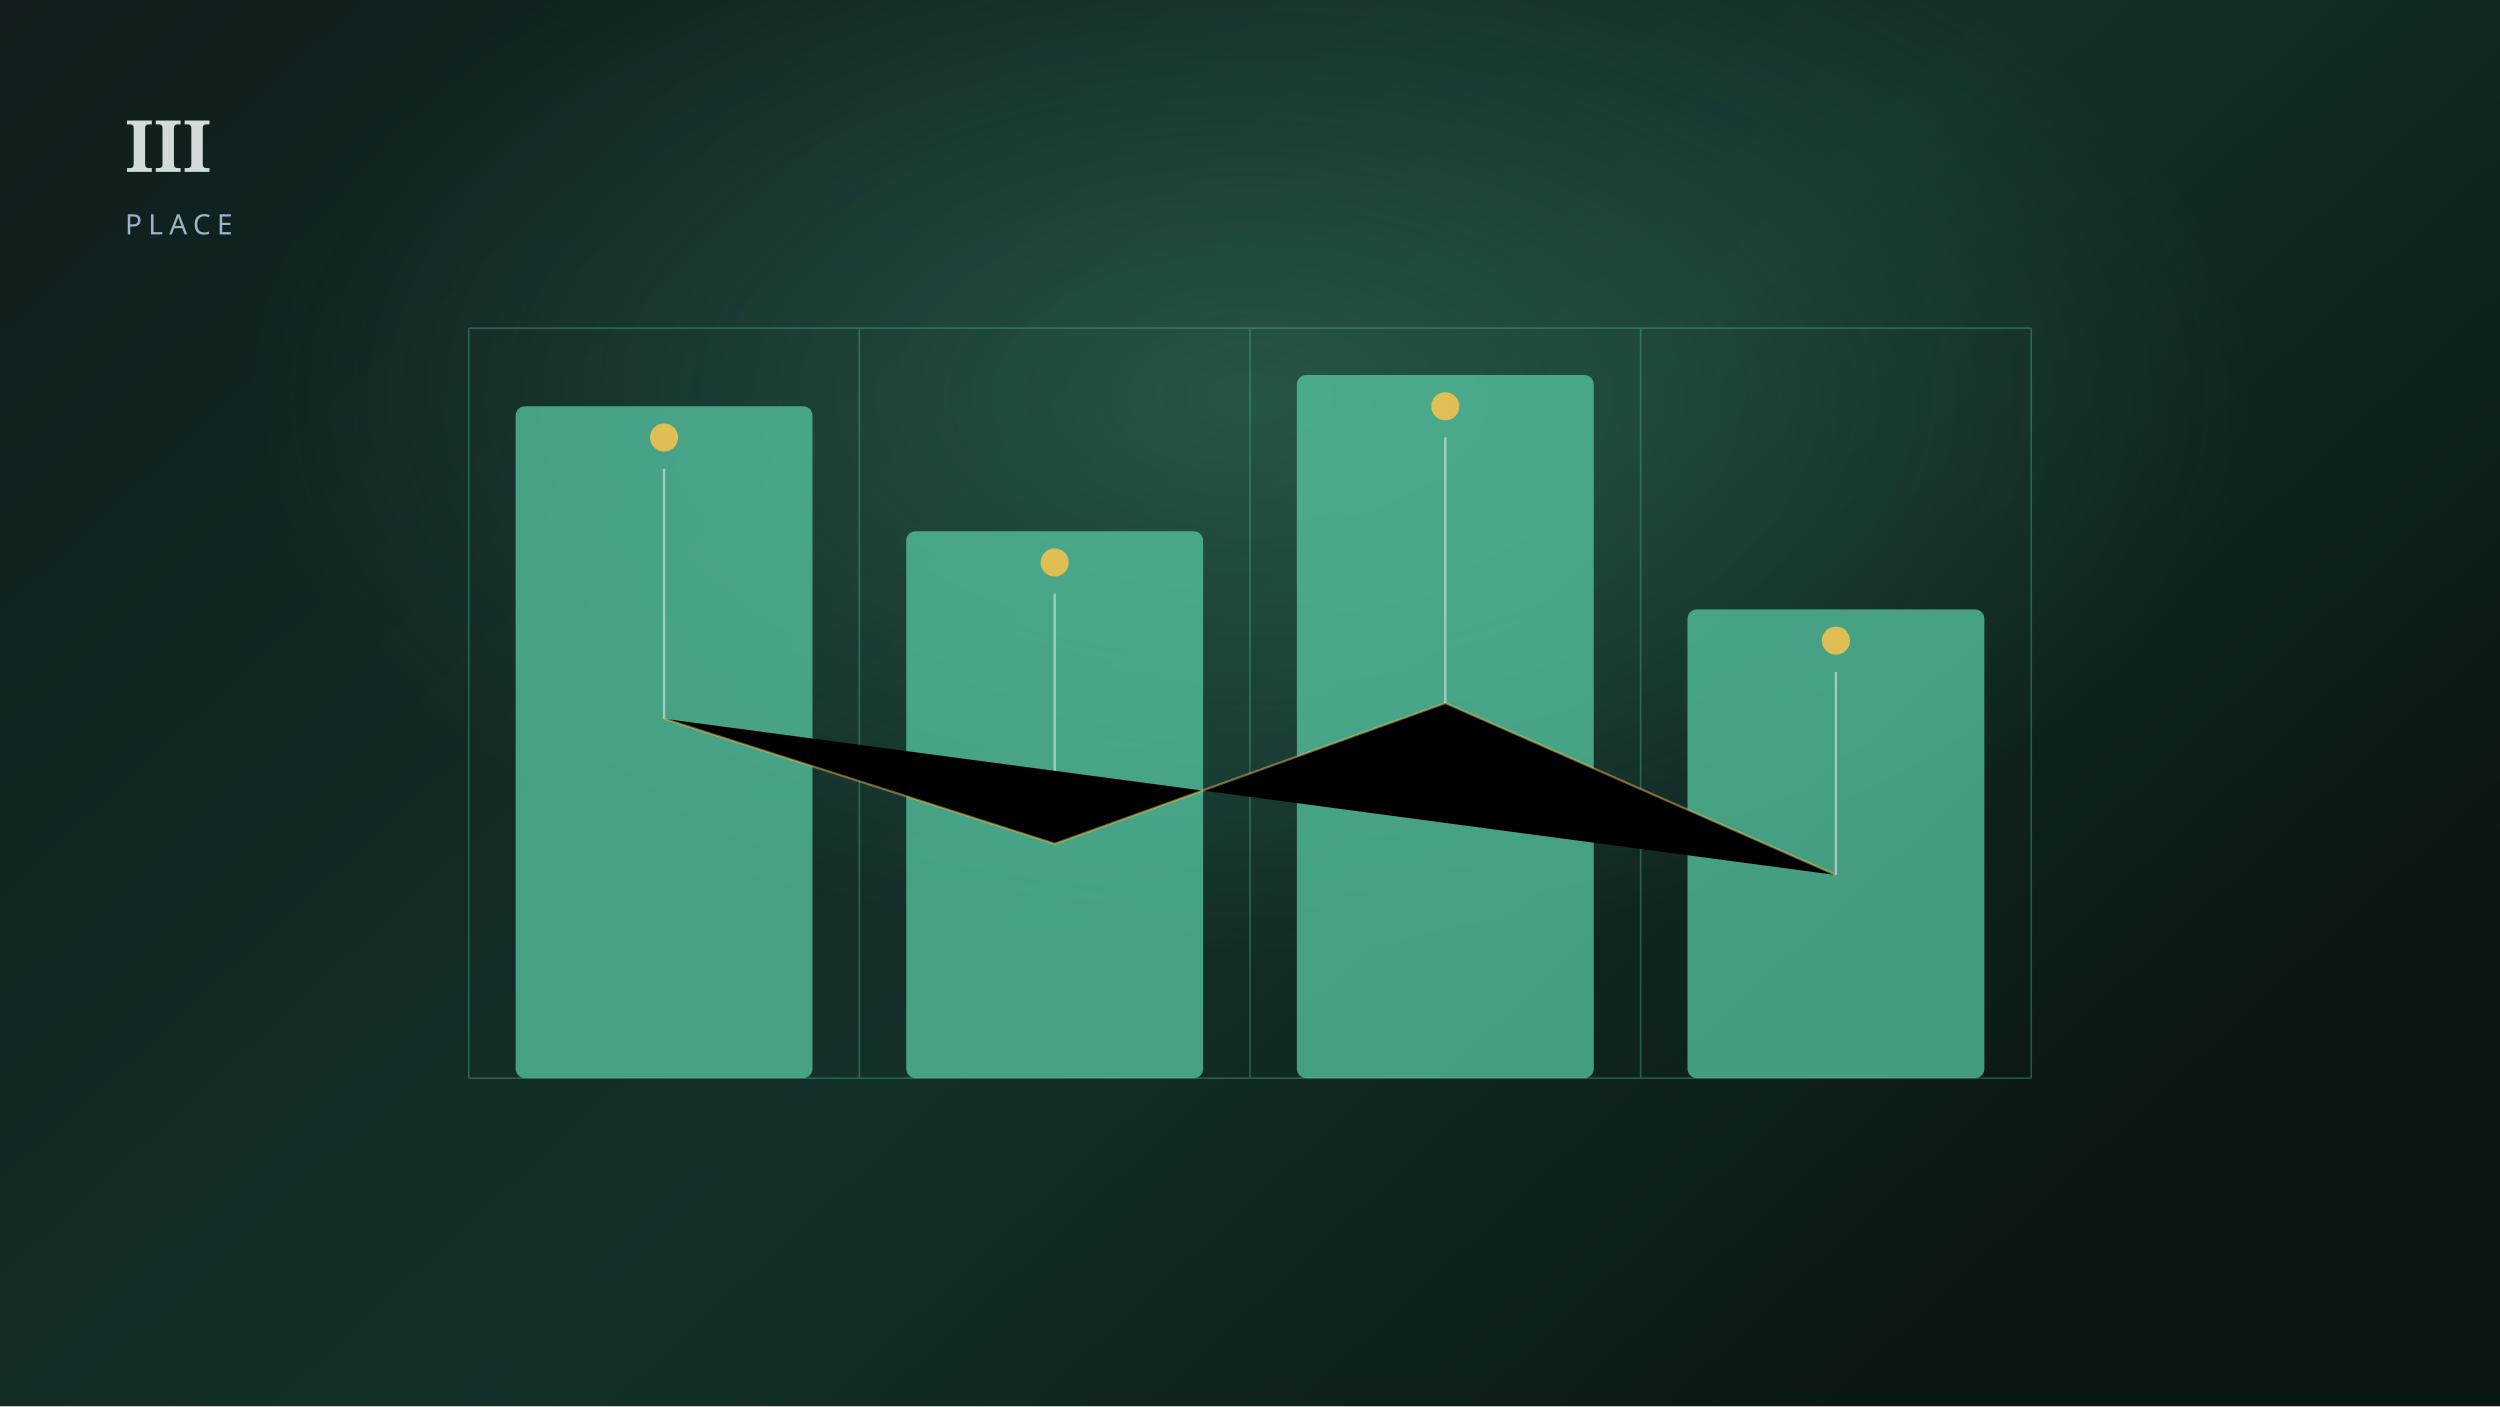
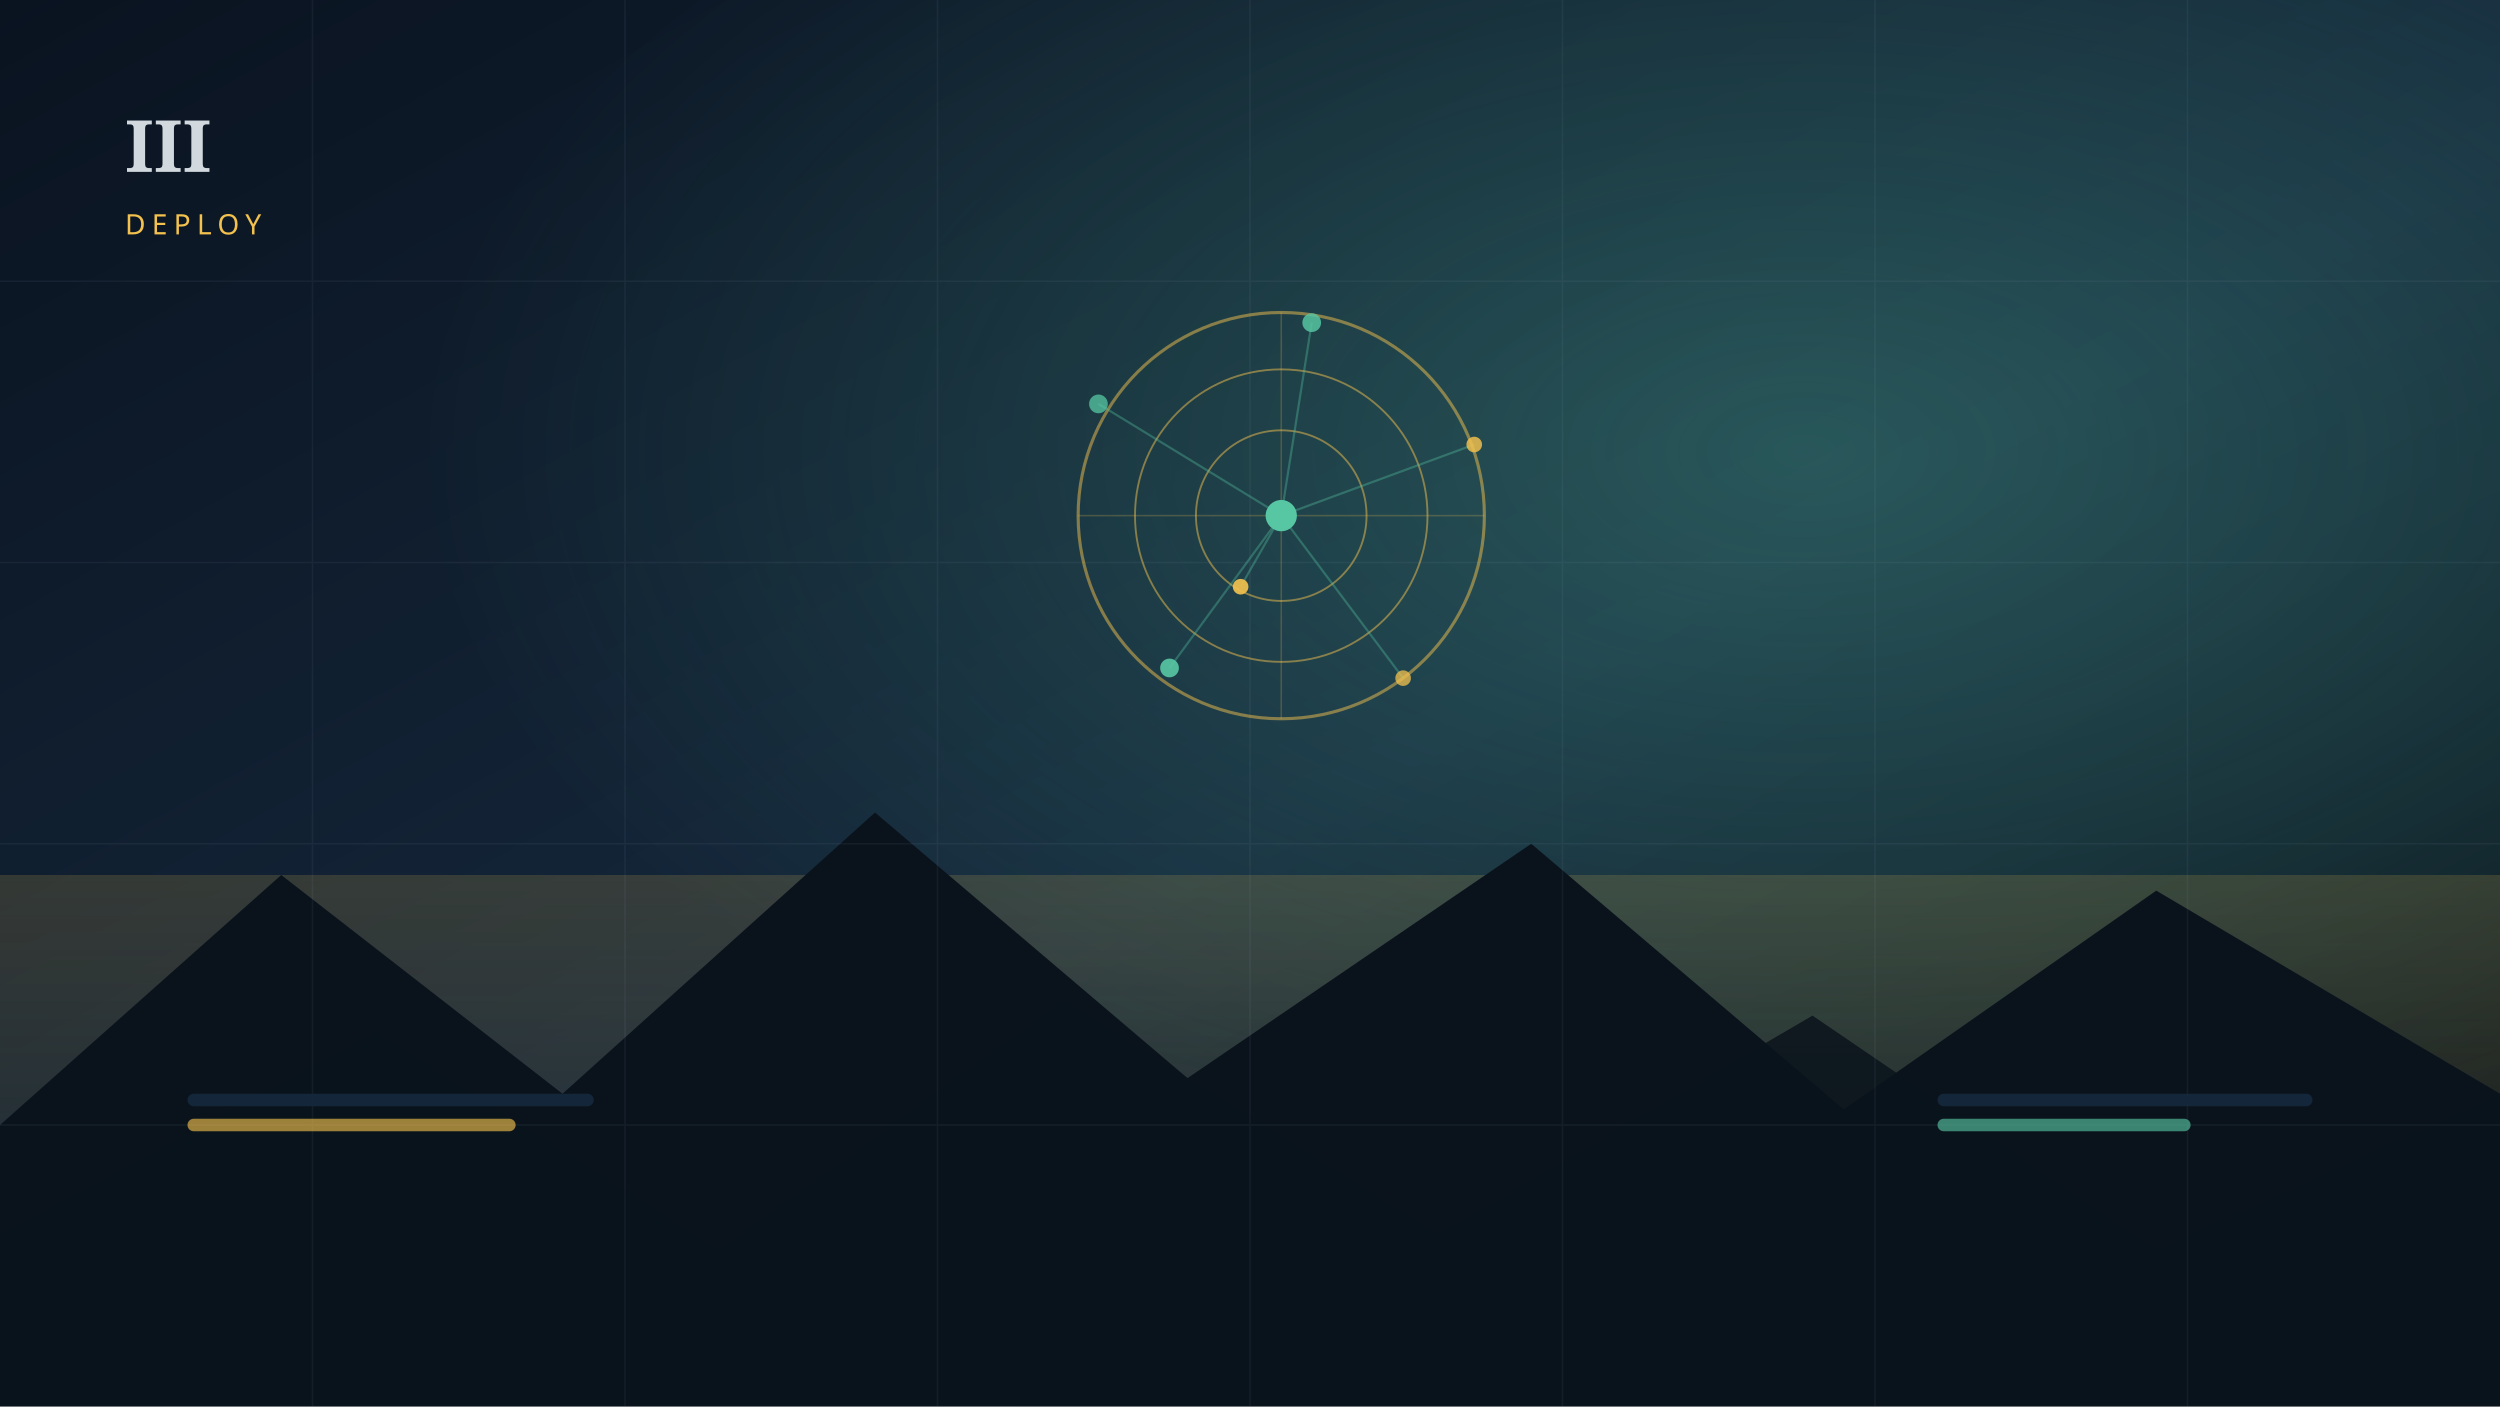
<svg xmlns="http://www.w3.org/2000/svg" viewBox="0 0 1600 900" preserveAspectRatio="xMidYMid slice">
  <defs>
-     <linearGradient id="bg" x1="0" y1="0" x2="1" y2="0.6">
-       <stop offset="0" stop-color="#101c1d" />
-       <stop offset="0.6" stop-color="#14302b" />
-       <stop offset="1" stop-color="#0a1613" />
+     <linearGradient id="bg" x1="0" y1="0" x2="1" y2="1">
+       <stop offset="0" stop-color="#0a1320" />
+       <stop offset="0.55" stop-color="#15283c" />
+       <stop offset="1" stop-color="#081014" />
    </linearGradient>
-     <radialGradient id="glow" cx="0.5" cy="0.28" r="0.4">
-       <stop offset="0" stop-color="#57c7a3" stop-opacity="0.26" />
+     <linearGradient id="horizon" x1="0" y1="0" x2="0" y2="1">
+       <stop offset="0" stop-color="#f2c14e" stop-opacity="0.16" />
+       <stop offset="1" stop-color="#f2c14e" stop-opacity="0" />
+     </linearGradient>
+     <radialGradient id="glow" cx="0.72" cy="0.32" r="0.55">
+       <stop offset="0" stop-color="#57c7a3" stop-opacity="0.3" />
      <stop offset="1" stop-color="#57c7a3" stop-opacity="0" />
    </radialGradient>
  </defs>
  <rect width="1600" height="900" fill="url(#bg)" />
  <rect width="1600" height="900" fill="url(#glow)" />
-   <g fill="none" stroke="#57c7a3" stroke-opacity="0.35">
-     <path d="M300 210h1000M300 690h1000M300 210v480M550 210v480M800 210v480M1050 210v480M1300 210v480" />
+   <rect y="560" width="1600" height="340" fill="url(#horizon)" />
+   <g fill="#0a131c">
+     <path d="M0 720 L180 560 L360 700 L560 520 L760 690 L980 540 L1180 710 L1380 570 L1600 700 L1600 900 L0 900 Z" />
+     <path d="M0 790 L240 660 L460 800 L680 640 L920 790 L1160 650 L1380 800 L1600 700 L1600 900 L0 900 Z" fill-opacity="0.85" />
  </g>
-   <g fill="#57c7a3" fill-opacity="0.75">
-     <rect x="330" y="260" width="190" height="430" rx="6" />
-     <rect x="580" y="340" width="190" height="350" rx="6" />
-     <rect x="830" y="240" width="190" height="450" rx="6" />
-     <rect x="1080" y="390" width="190" height="300" rx="6" />
+   <g stroke="#9fb3c8" stroke-opacity="0.07" stroke-width="1">
+     <path d="M0 180h1600M0 360h1600M0 540h1600M0 720h1600M200 0v900M400 0v900M600 0v900M800 0v900M1000 0v900M1200 0v900M1400 0v900" />
  </g>
-   <g fill="#f2c14e" fill-opacity="0.9">
-     <circle cx="425" cy="280" r="9" />
-     <circle cx="675" cy="360" r="9" />
-     <circle cx="925" cy="260" r="9" />
-     <circle cx="1175" cy="410" r="9" />
+   <g fill="none" stroke="#f2c14e" stroke-opacity="0.5">
+     <circle cx="820" cy="330" r="130" stroke-width="2" />
+     <circle cx="820" cy="330" r="93.6" stroke-width="1.2" />
+     <circle cx="820" cy="330" r="54.6" stroke-width="1.2" />
+     <path d="M690 330h260M820 200v260" stroke-opacity="0.22" />
  </g>
-   <g stroke="#e7eef2" stroke-opacity="0.55" stroke-width="1.5">
-     <path d="M425 300v160M675 380v160M925 280v170M1175 430v130" />
+   <g stroke="#57c7a3" stroke-opacity="0.35" stroke-width="1.4">
+     <path d="M820 330L703 258.5" />
+     <path d="M820 330L943.5 284.5" />
+     <path d="M820 330L748.5 427.5" />
+     <path d="M820 330L898 434" />
+     <path d="M820 330L839.5 206.5" />
+     <path d="M820 330L794 375.5" />
  </g>
-   <g stroke="#f2c14e" stroke-opacity="0.5" stroke-width="1.4">
-     <path d="M425 460L675 540L925 450L1175 560" />
+   <g>
+     <circle cx="703" cy="258.5" r="6" fill="#57c7a3" fill-opacity="0.75" />
+     <circle cx="943.5" cy="284.5" r="5" fill="#f2c14e" fill-opacity="0.83" />
+     <circle cx="748.5" cy="427.5" r="6" fill="#57c7a3" fill-opacity="0.91" />
+     <circle cx="898" cy="434" r="5" fill="#f2c14e" fill-opacity="0.75" />
+     <circle cx="839.5" cy="206.5" r="6" fill="#57c7a3" fill-opacity="0.83" />
+     <circle cx="794" cy="375.5" r="5" fill="#f2c14e" fill-opacity="0.91" />
+     <circle cx="820" cy="330" r="10" fill="#57c7a3" />
+   </g>
+   <g opacity="0.9">
+     <rect x="120" y="700" width="260" height="8" rx="4" fill="#15283c" />
+     <rect x="120" y="716" width="210" height="8" rx="4" fill="#f2c14e" fill-opacity="0.7" />
+     <rect x="1240" y="700" width="240" height="8" rx="4" fill="#15283c" />
+     <rect x="1240" y="716" width="162" height="8" rx="4" fill="#57c7a3" fill-opacity="0.7" />
  </g>
  <text x="80" y="110" fill="#e7eef2" font-size="46" font-family="Georgia, serif" font-weight="700" opacity="0.9">III</text>
-   <text x="80" y="150" fill="#9fb3c8" font-size="18" font-family="Verdana, sans-serif" letter-spacing="4">PLACE</text>
+   <text x="80" y="150" fill="#f2c14e" font-size="18" font-family="Verdana, sans-serif" letter-spacing="4">DEPLOY</text>
</svg>
